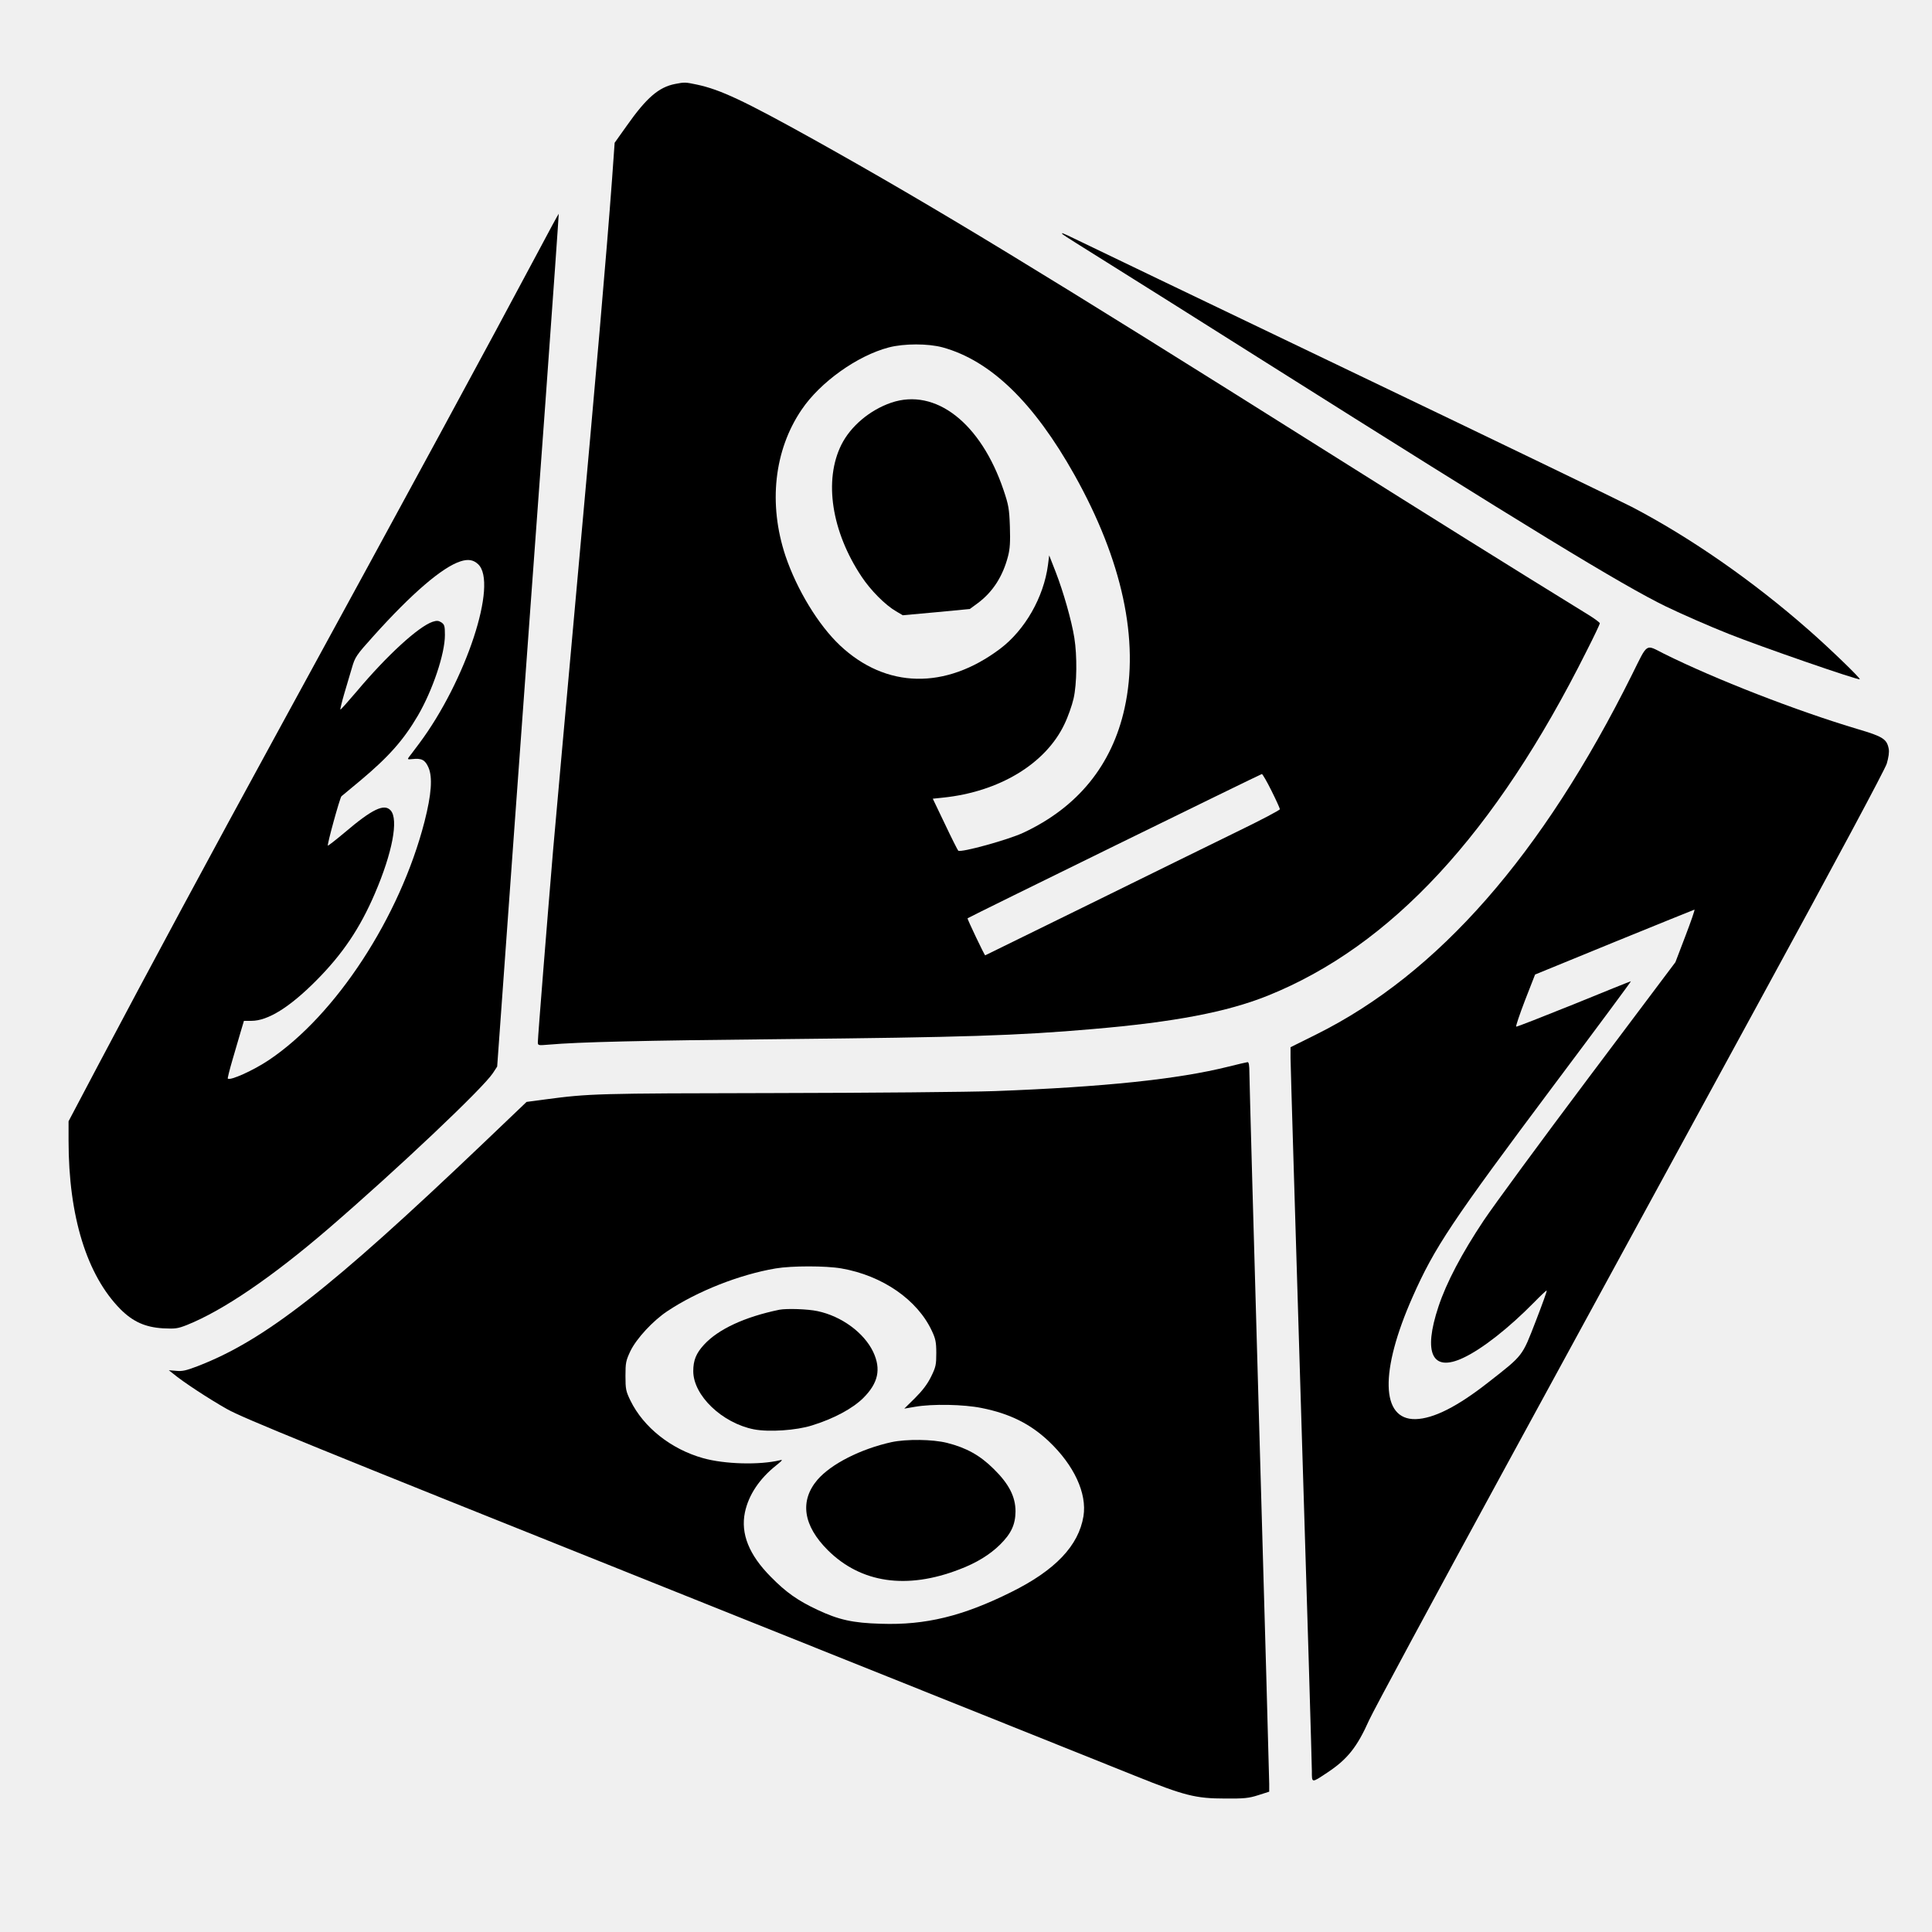
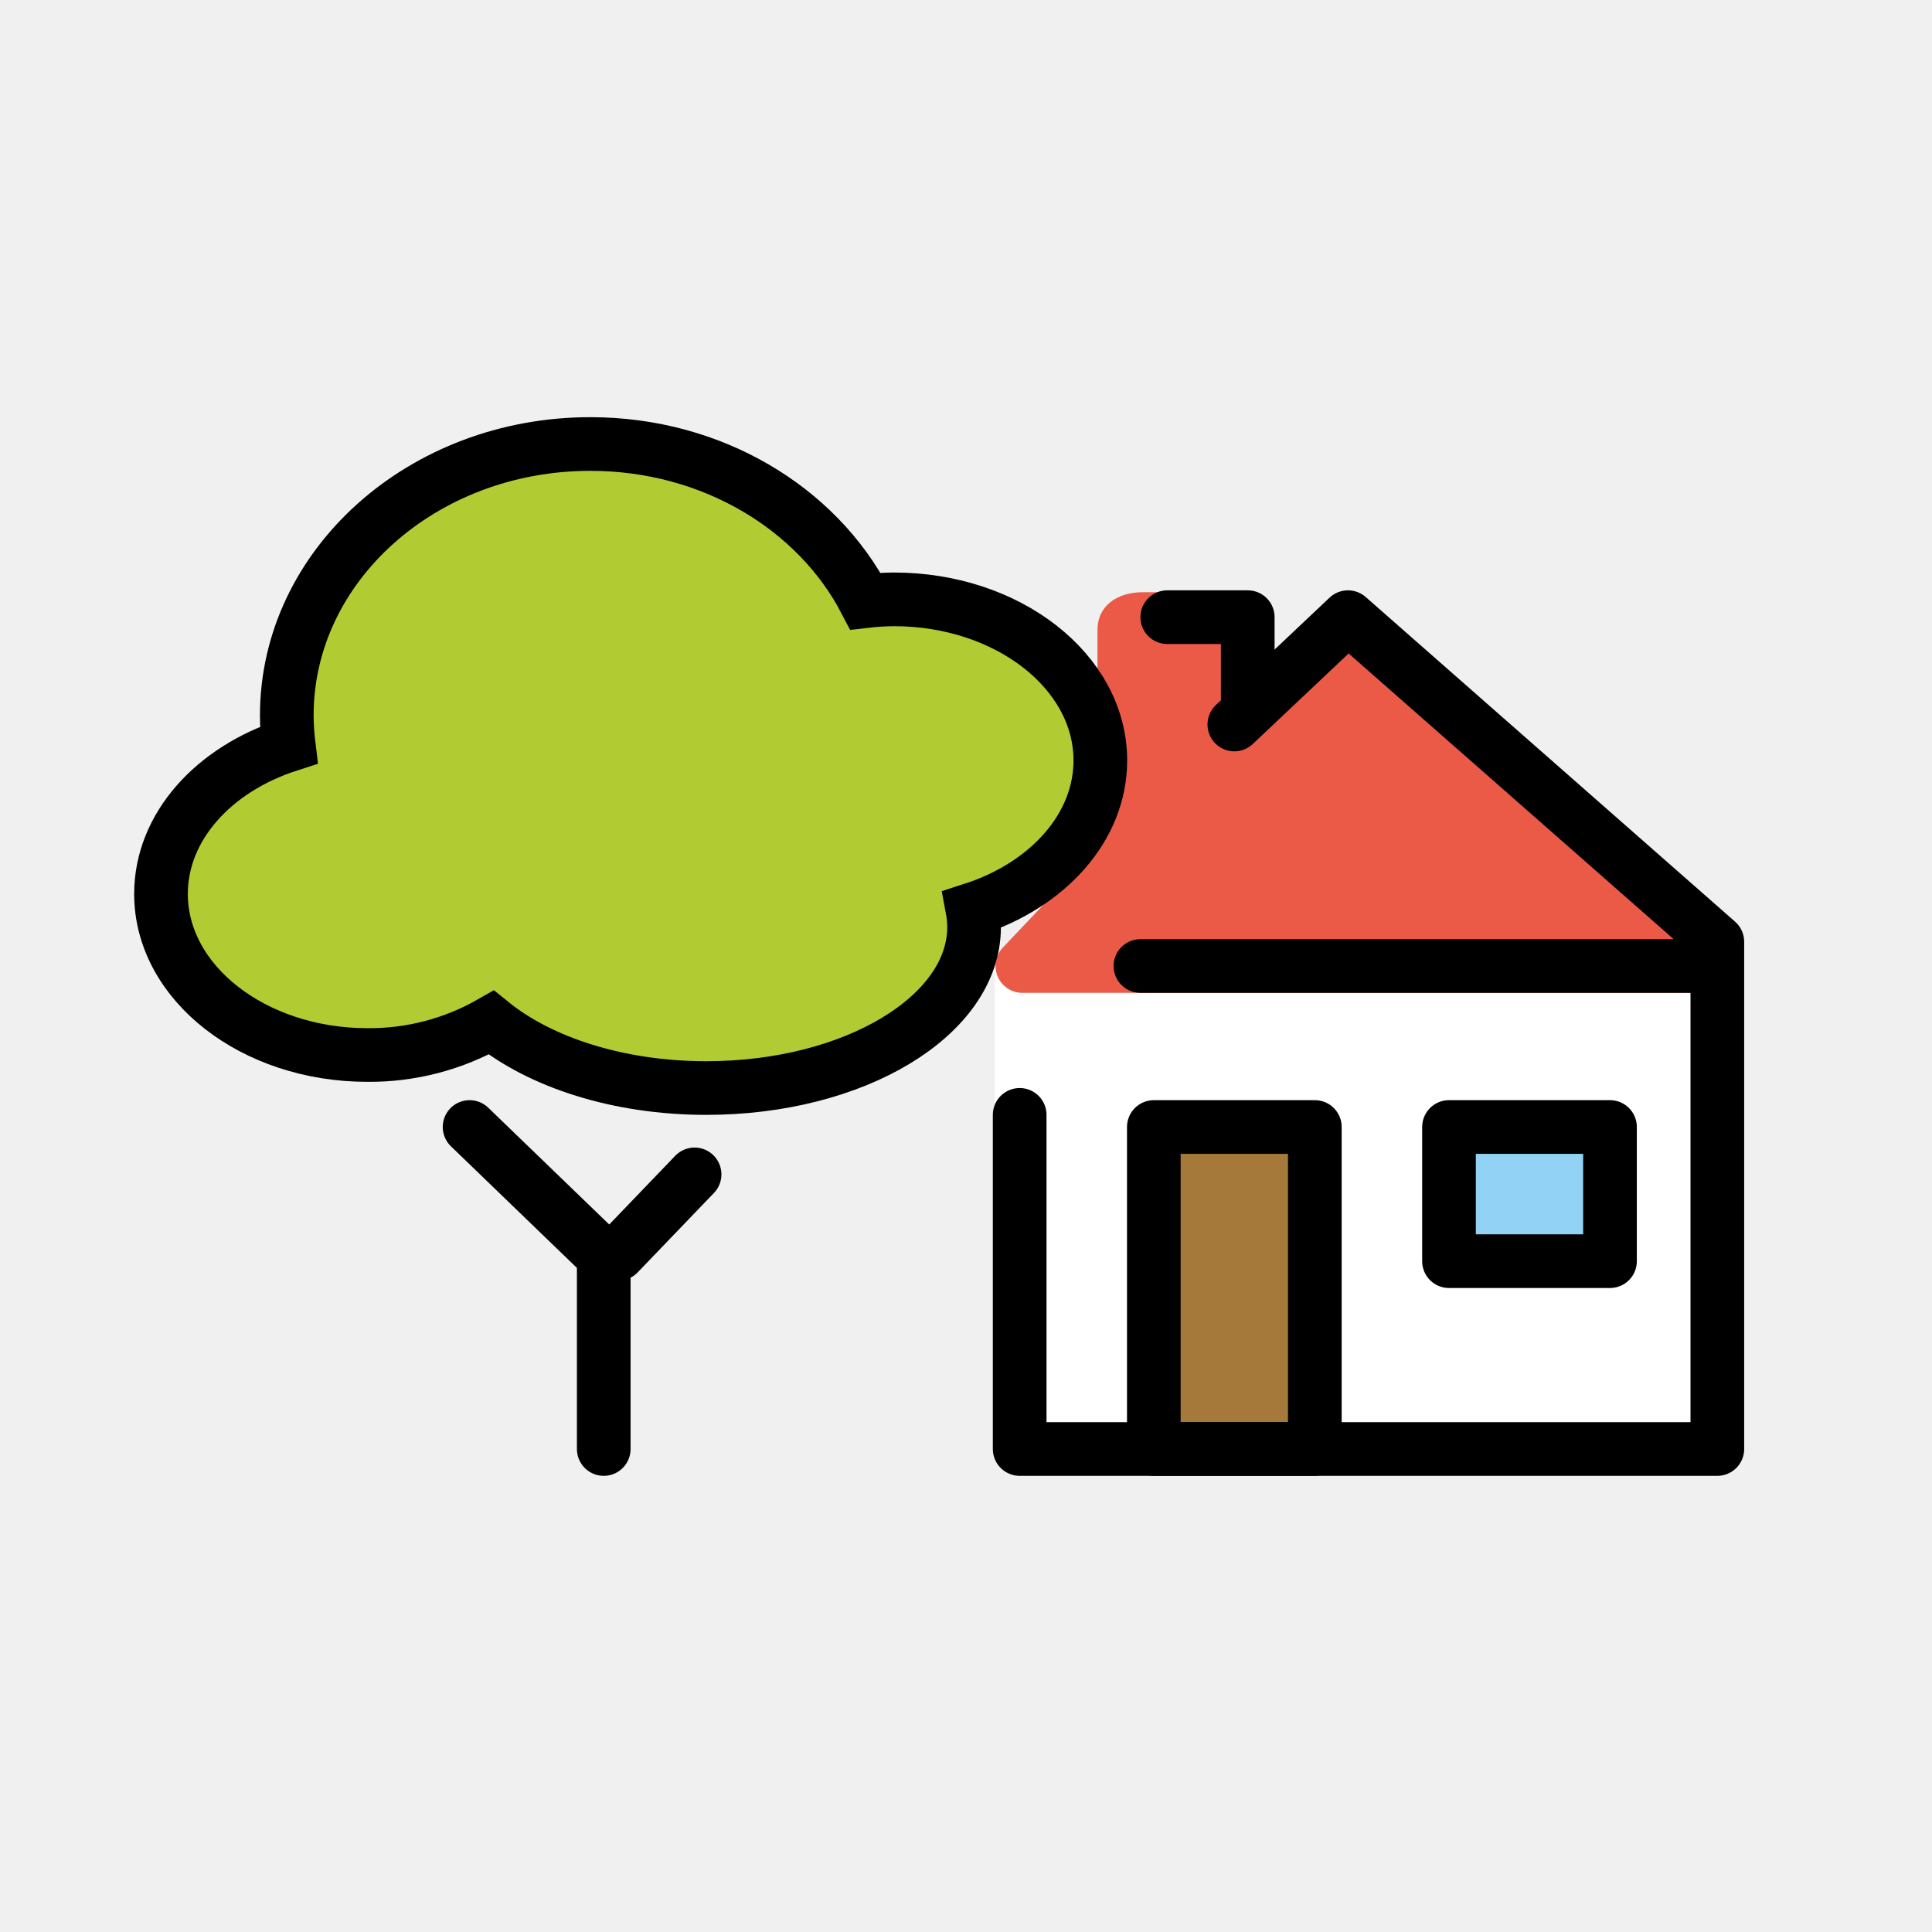
- <svg xmlns="http://www.w3.org/2000/svg" version="1.0" width="1268pt" height="1268pt" viewBox="0 0 1268 1268" preserveAspectRatio="xMidYMid meet">
-   <g transform="translate(0,1268) scale(0.1,-0.1)" fill="#000000" stroke="none">
-     <path d="M4431 12129 c-107 -21 -187 -89 -318 -275 l-79 -111 -17 -239 c-37 -500 -102 -1247 -227 -2624 -71 -784 -143 -1585 -160 -1780 -37 -441 -100 -1227 -100 -1259 0 -23 1 -23 73 -17 192 17 606 27 1522 36 1198 12 1552 23 2045 66 539 46 883 112 1150 219 811 326 1494 1064 2094 2264 48 94 86 175 86 180 0 5 -33 30 -72 54 -529 326 -1006 624 -1713 1069 -1884 1186 -2582 1610 -3370 2050 -464 258 -617 330 -772 363 -76 16 -80 16 -142 4z m1756 -1729 c315 -87 598 -361 865 -837 314 -561 427 -1085 329 -1530 -82 -374 -307 -651 -664 -818 -100 -47 -413 -133 -428 -118 -4 4 -44 83 -87 174 l-80 167 67 7 c368 38 672 221 796 480 24 49 51 126 61 170 22 96 24 282 5 399 -18 113 -72 302 -122 431 l-43 110 -8 -63 c-28 -212 -151 -427 -314 -550 -359 -270 -749 -262 -1051 22 -142 134 -283 366 -358 588 -113 340 -75 693 106 959 122 181 366 355 573 409 100 26 258 26 353 0z m2158 -2910 c30 -60 55 -115 55 -121 0 -6 -127 -73 -282 -148 -156 -76 -591 -290 -967 -475 -376 -185 -684 -336 -685 -336 -5 0 -119 240 -116 243 9 8 1925 947 1932 947 4 0 33 -49 63 -110z" />
-     <path d="M5849 10037 c-140 -48 -266 -154 -327 -276 -116 -233 -65 -569 133 -866 59 -89 155 -186 226 -227 l44 -26 220 20 220 21 53 39 c98 73 164 176 198 308 13 50 15 94 12 195 -4 116 -9 142 -41 237 -149 442 -447 674 -738 575z" />
-     <path d="M3526 11017 c-326 -612 -795 -1477 -1721 -3172 -412 -754 -831 -1532 -1164 -2162 l-191 -362 0 -128 c0 -496 120 -883 341 -1106 82 -82 163 -118 279 -125 80 -4 96 -2 157 22 235 94 556 312 927 631 455 392 1015 922 1081 1022 l28 43 113 1567 c63 863 154 2121 204 2798 49 676 88 1230 87 1232 -1 1 -65 -116 -141 -260z m-388 -2040 c132 -123 -80 -766 -387 -1177 -31 -41 -61 -82 -68 -90 -10 -14 -7 -15 23 -12 61 7 84 -5 106 -55 28 -64 20 -176 -26 -356 -161 -626 -582 -1270 -1021 -1564 -101 -68 -254 -137 -270 -122 -2 3 12 59 31 124 19 66 44 150 55 188 l20 67 49 0 c108 0 251 89 425 264 174 175 287 343 385 571 115 267 157 487 104 546 -42 47 -121 9 -302 -145 -56 -47 -106 -86 -110 -86 -8 0 79 316 89 324 2 1 58 48 124 103 186 156 283 265 378 427 97 167 177 405 177 528 0 60 -3 69 -23 83 -19 12 -30 13 -58 4 -93 -32 -298 -219 -498 -457 -57 -67 -105 -121 -107 -119 -2 2 9 48 25 103 16 54 39 132 51 172 20 69 28 82 139 205 252 281 454 455 574 493 50 16 84 10 115 -19z" />
-     <path d="M6976 11141 c5 -5 135 -87 289 -183 154 -96 615 -386 1025 -645 1737 -1096 2355 -1473 2645 -1614 99 -48 284 -129 410 -179 221 -88 852 -306 861 -298 6 6 -200 205 -336 324 -364 320 -775 606 -1160 807 -69 36 -903 439 -1855 895 -952 456 -1763 846 -1804 866 -76 37 -92 43 -75 27z" />
-     <path d="M10711 8252 c-589 -1184 -1272 -1962 -2068 -2359 l-173 -86 0 -71 c0 -39 32 -1093 70 -2341 39 -1248 70 -2301 70 -2339 0 -80 -3 -79 101 -10 133 88 196 168 275 345 24 54 423 795 887 1646 464 851 1215 2228 1667 3058 511 936 831 1534 843 1573 12 41 17 75 13 97 -12 64 -38 81 -201 129 -403 120 -940 329 -1275 496 -123 62 -103 75 -209 -138z m351 -1714 l-66 -173 -571 -760 c-314 -418 -623 -839 -687 -935 -144 -216 -245 -408 -297 -565 -102 -306 -42 -433 162 -337 123 57 300 196 467 366 41 42 77 76 81 76 4 0 -29 -91 -72 -202 -90 -232 -80 -220 -309 -399 -206 -162 -362 -240 -480 -243 -228 -4 -235 314 -19 802 145 327 256 493 931 1395 279 372 505 677 502 677 -3 0 -172 -68 -375 -151 -204 -82 -374 -149 -378 -147 -4 2 22 79 58 173 l66 169 520 213 c286 117 523 212 526 213 4 0 -23 -78 -59 -172z" />
-     <path d="M8060 5679 c-328 -82 -813 -133 -1530 -160 -168 -6 -820 -12 -1450 -13 -1167 -2 -1211 -3 -1504 -42 l-120 -16 -285 -272 c-1003 -956 -1435 -1293 -1873 -1462 -75 -29 -102 -35 -141 -31 l-49 4 29 -23 c62 -52 234 -165 353 -232 107 -60 526 -231 2915 -1187 1535 -615 2905 -1163 3045 -1220 323 -130 397 -149 590 -149 124 -1 156 2 218 22 l72 23 0 52 c0 29 -29 1073 -65 2322 -36 1249 -65 2303 -65 2343 0 51 -4 72 -12 71 -7 -1 -65 -14 -128 -30z m-2537 -1324 c269 -47 499 -206 594 -412 23 -49 28 -72 28 -143 0 -77 -3 -92 -34 -155 -24 -49 -56 -91 -105 -140 l-71 -70 70 12 c114 20 321 16 438 -8 185 -37 319 -104 440 -218 166 -157 252 -342 228 -492 -32 -194 -185 -355 -476 -499 -316 -157 -561 -217 -853 -207 -185 5 -278 26 -418 92 -128 60 -206 115 -305 216 -143 144 -199 283 -170 423 24 114 95 221 206 309 41 33 45 39 23 33 -134 -32 -362 -26 -504 14 -210 59 -390 202 -476 377 -30 62 -33 75 -33 163 0 87 3 100 33 164 41 83 148 198 241 260 198 132 475 241 711 281 106 18 330 18 433 0z" />
-     <path d="M5115 4084 c-227 -47 -400 -127 -494 -229 -52 -56 -71 -103 -71 -174 0 -160 190 -341 398 -382 99 -19 279 -7 382 26 142 44 265 110 335 179 99 98 119 190 66 303 -60 126 -208 235 -366 268 -65 14 -203 18 -250 9z" />
-     <path d="M5851 3215 c-203 -45 -396 -143 -486 -247 -118 -139 -94 -301 69 -463 217 -215 517 -259 863 -125 111 42 199 96 266 162 74 73 101 132 102 218 0 97 -43 181 -144 280 -89 88 -178 138 -305 170 -94 24 -266 26 -365 5z" />
+ <svg xmlns="http://www.w3.org/2000/svg" id="emoji" viewBox="0 0 72 72" version="1.1">
+   <g id="color">
+     <rect x="37.075" y="36.053" width="26.884" height="18.114" fill="#FFFFFF" />
+     <polygon fill="#EA5A47" stroke="#EA5A47" stroke-linecap="round" stroke-linejoin="round" stroke-miterlimit="10" stroke-width="2" points="50.235,23.2 38.1,36 63.5,36" />
+     <path fill="#EA5A47" d="M47.3,26l-6.4,6.059v-8.573c0-0.931,0.755-1.416,1.686-1.416h3.028 c0.931,0,1.686,0.485,1.686,1.416C47.3,23.486,47.3,26,47.3,26z" />
+     <rect x="43" y="42" width="6" height="12" fill="#A57939" />
+     <rect x="54" y="42" width="6" height="5" fill="#92D3F5" />
+     <path fill="#B1CC33" d="M41.006,28.339c0-3.312-3.445-6.003-7.694-6.003c-0.355,0.003-0.71,0.025-1.062,0.066 c-1.8-3.455-5.707-5.855-10.25-5.855c-6.248,0-11.312,4.529-11.312,10.114c0.001,0.369,0.025,0.738,0.07,1.104 C7.966,28.666,6,30.81,6,33.314c0,3.312,3.445,6.003,7.694,6.003c1.615,0.014,3.206-0.402,4.614-1.207 c1.818,1.477,4.726,2.438,8.015,2.438c5.511,0,9.978-2.688,9.978-6.003c-0.001-0.219-0.021-0.438-0.061-0.653 C39.036,32.99,41.006,30.845,41.006,28.339z" />
+   </g>
+   <g id="hair" />
+   <g id="skin" />
+   <g id="skin-shadow" />
+   <g id="line">
+     <polyline fill="none" stroke="#000000" stroke-linecap="round" stroke-linejoin="round" stroke-miterlimit="10" stroke-width="2" points="46,27 50.235,23 64,35.098 64,54 38,54 38,41.548" />
+     <rect x="43" y="42" width="6" height="12" fill="none" stroke="#000000" stroke-linecap="round" stroke-linejoin="round" stroke-miterlimit="10" stroke-width="2" />
+     <rect x="54" y="42" width="6" height="5" fill="none" stroke="#000000" stroke-linecap="round" stroke-linejoin="round" stroke-miterlimit="10" stroke-width="2" />
+     <polyline fill="none" stroke="#000000" stroke-linecap="round" stroke-linejoin="round" stroke-miterlimit="10" stroke-width="2" points="43.5,23 46.5,23 46.5,26" />
+     <path fill="none" stroke="#000000" stroke-miterlimit="10" stroke-width="2" d="M31.245,39.34" />
+     <polyline fill="none" stroke="#000000" stroke-linecap="round" stroke-linejoin="round" stroke-width="2" points="22.5,54 22.5,46.827 17.5,42" />
+     <line x1="23.041" x2="25.885" y1="46.727" y2="43.766" fill="none" stroke="#000000" stroke-linecap="round" stroke-linejoin="round" stroke-width="2" />
+     <path fill="none" stroke="#000000" stroke-linecap="round" stroke-miterlimit="10" stroke-width="2" d="M41.006,28.339 c0-3.312-3.445-6.003-7.694-6.003c-0.355,0.003-0.71,0.025-1.062,0.066c-1.8-3.455-5.707-5.855-10.25-5.855 c-6.248,0-11.312,4.529-11.312,10.114c0.001,0.369,0.025,0.738,0.07,1.104C7.966,28.666,6,30.81,6,33.314 c0,3.312,3.445,6.003,7.694,6.003c1.615,0.014,3.206-0.402,4.614-1.207c1.818,1.477,4.726,2.438,8.015,2.438 c5.511,0,9.978-2.688,9.978-6.003c-0.001-0.219-0.021-0.438-0.061-0.653 C39.036,32.99,41.006,30.845,41.006,28.339z" />
+     <line x1="63.5" x2="42.5" y1="36" y2="36" fill="none" stroke="#000000" stroke-linecap="round" stroke-linejoin="round" stroke-miterlimit="10" stroke-width="2" />
  </g>
</svg>
